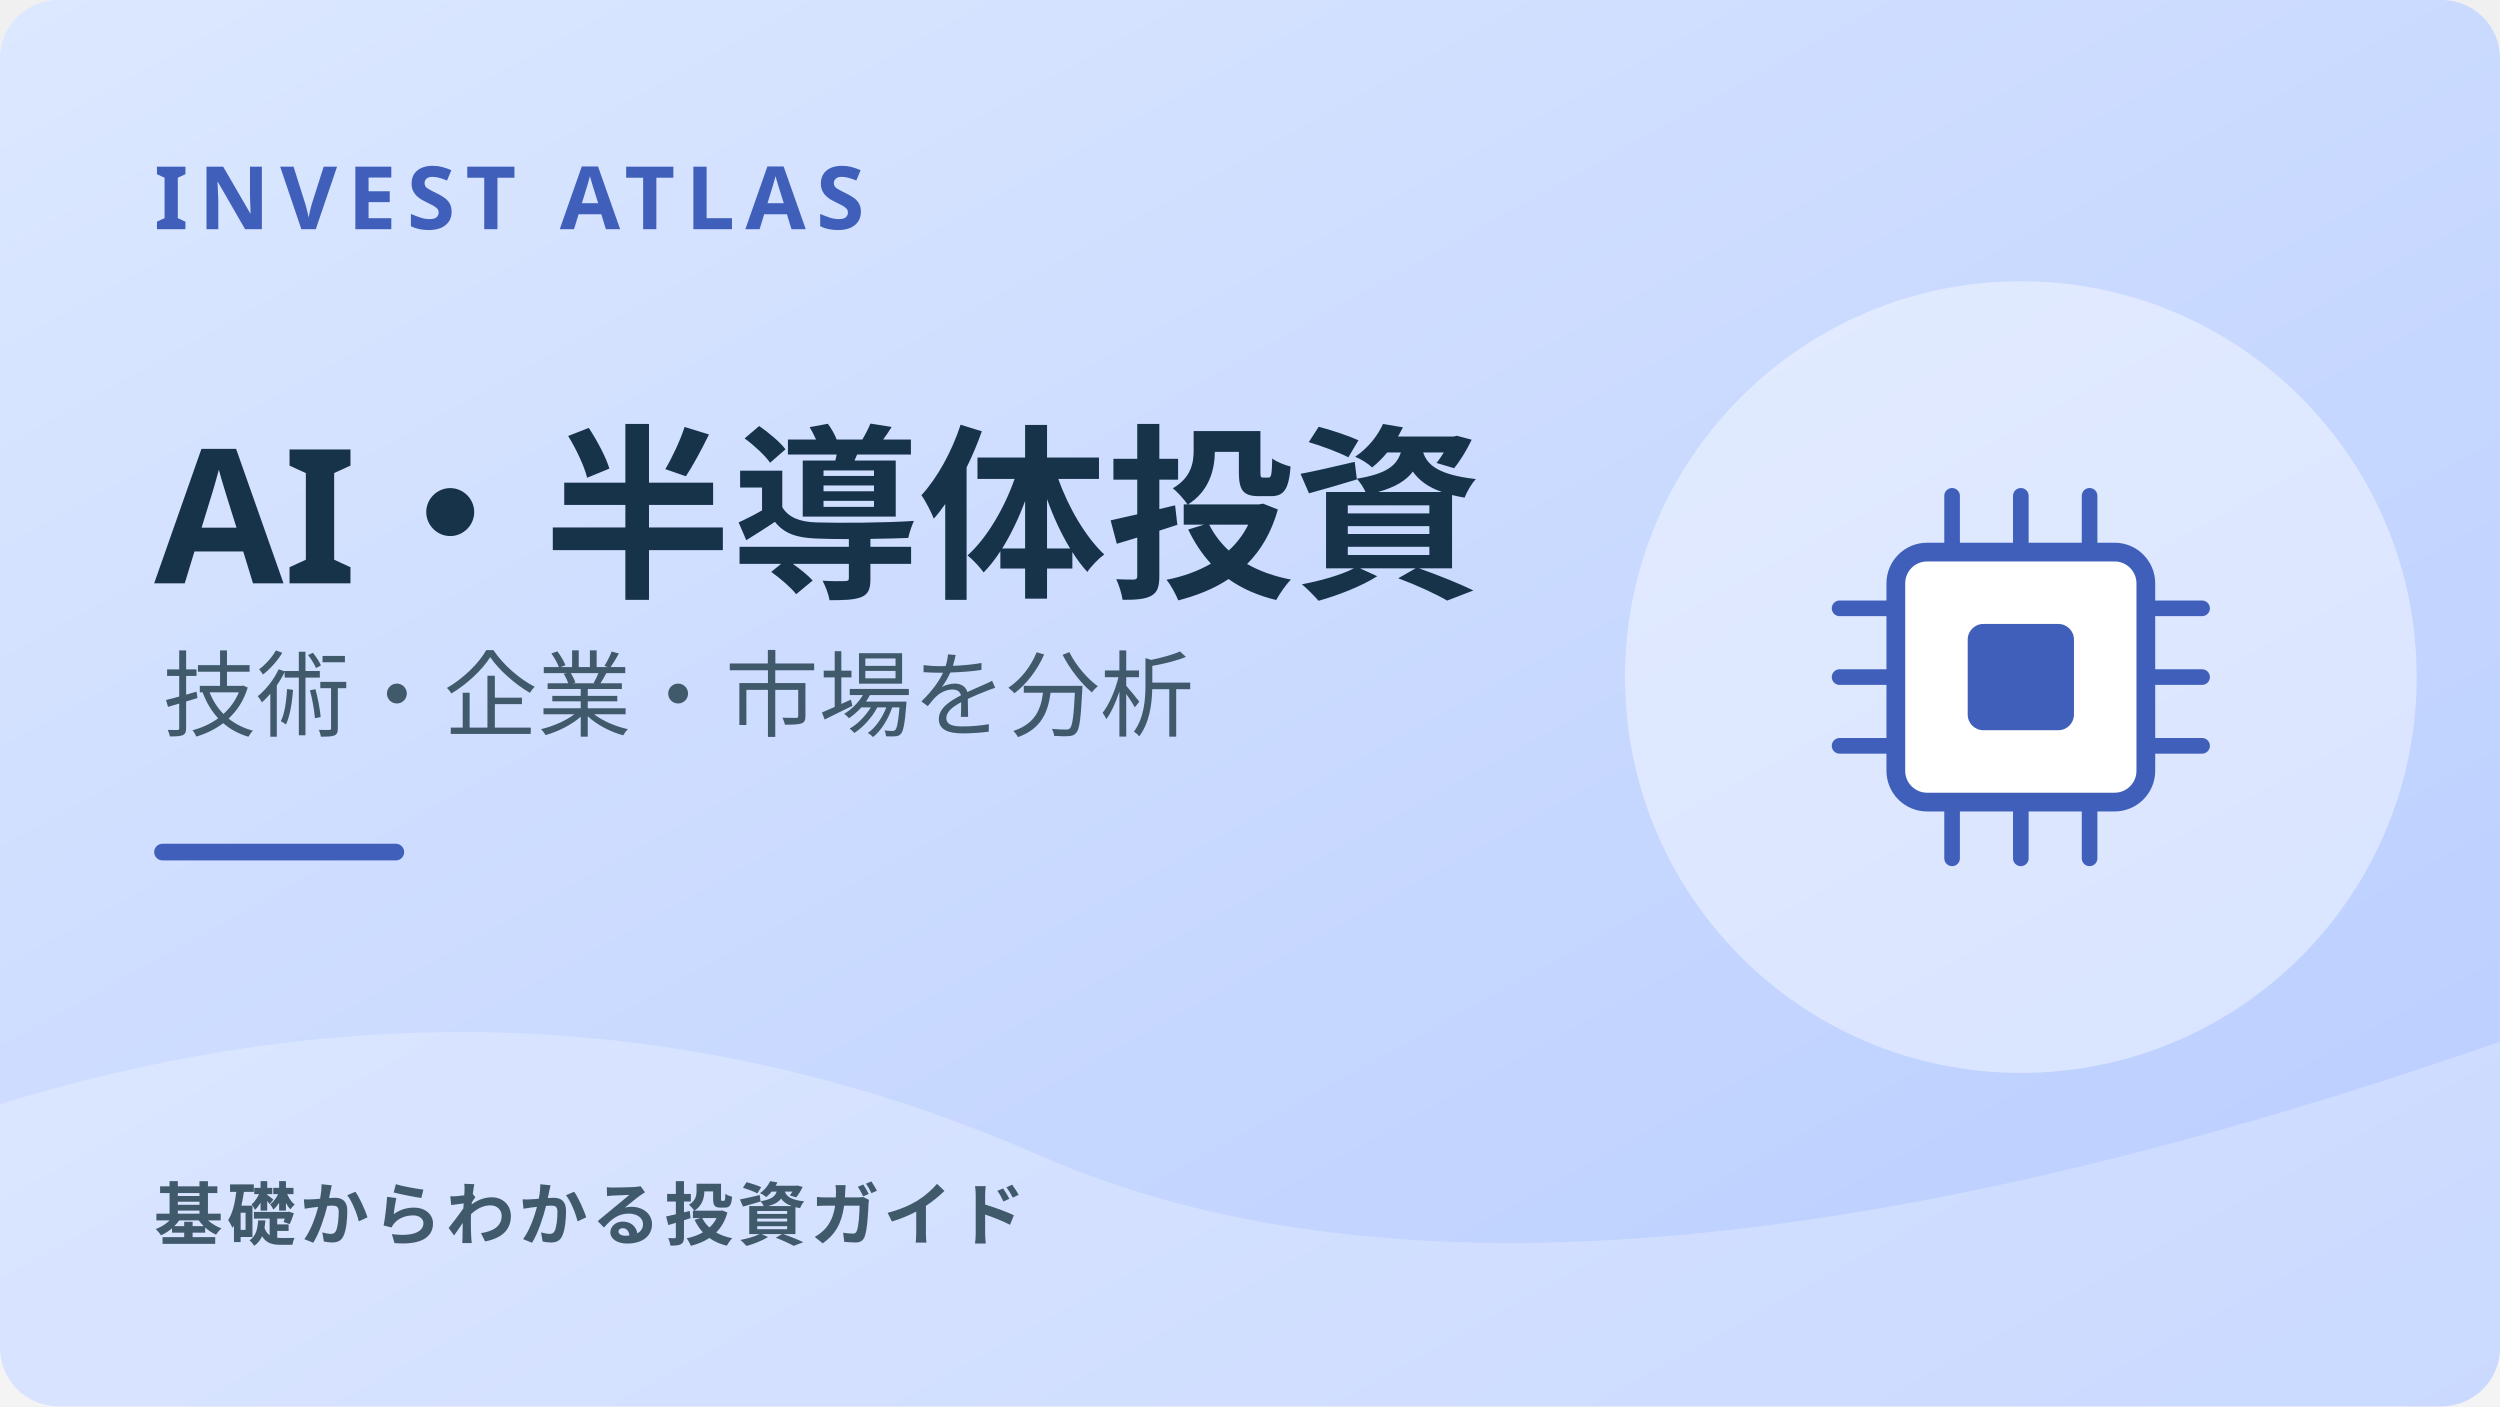
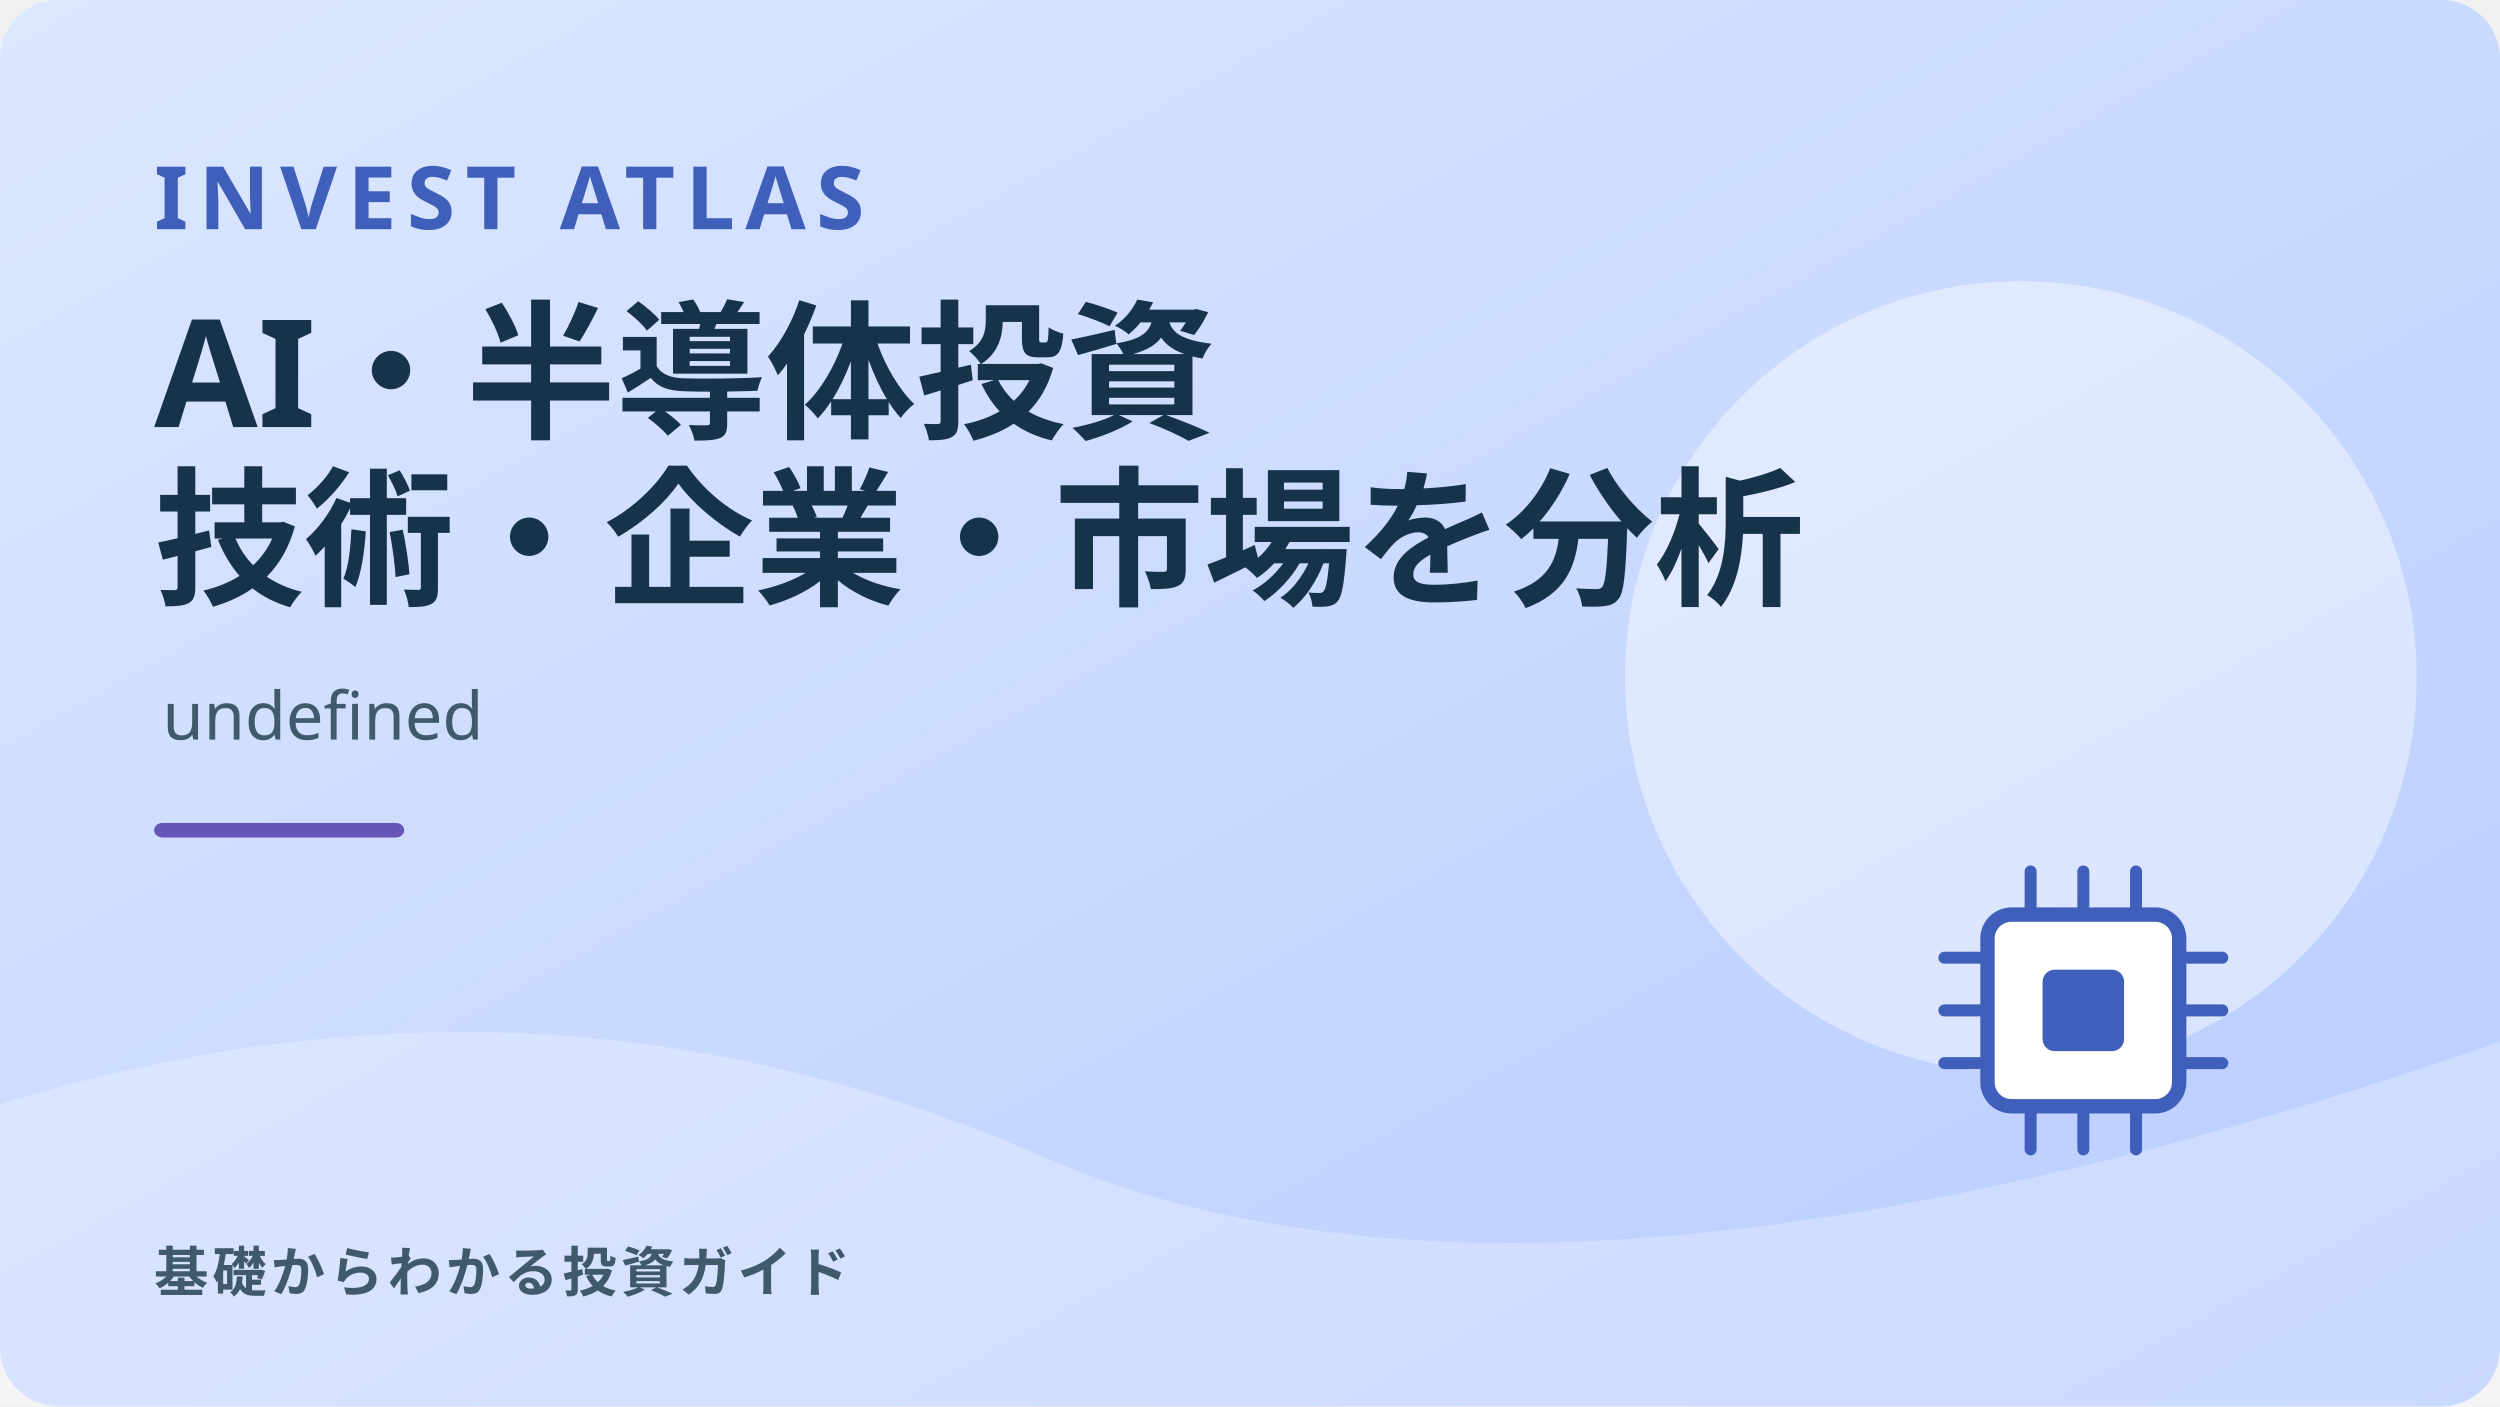
<svg xmlns="http://www.w3.org/2000/svg" width="1200" height="675" viewBox="0 0 1200 675">
  <defs>
    <linearGradient id="g" x1="0" y1="0" x2="1" y2="1">
      <stop stop-color="#dce8ff" />
      <stop offset="1" stop-color="#b8ccff" />
    </linearGradient>
  </defs>
  <rect width="1200" height="675" rx="28" fill="url(#g)" />
  <circle cx="970" cy="325" r="190" fill="#fff" opacity=".42" />
  <path d="M0 530 Q260 450 500 555 T1200 500 V675 H0Z" fill="#fff" opacity=".25" />
  <text x="74" y="110" font-family="system-ui,sans-serif" font-size="42" font-weight="800" letter-spacing="5" fill="#3f5fba">INVEST ATLAS</text>
-   <text x="74" y="280" font-family="system-ui,sans-serif" font-size="90" font-weight="800" fill="#17334a">AI・半導体投資</text>
-   <text x="78" y="350" font-family="system-ui,sans-serif" font-size="45" fill="#405a6b">技術・企業・市場を分析</text>
-   <rect x="74" y="405" width="120" height="8" rx="4" fill="#3f5fba" />
-   <g transform="translate(970 325) scale(1.5)">
+   <text x="74" y="205" font-family="system-ui,sans-serif" font-size="72" font-weight="800" fill="#17334a">AI・半導体投資</text>
+   <text x="74" y="285" font-family="system-ui,sans-serif" font-size="72" font-weight="800" fill="#17334a">技術・企業・市場を分析</text>
+   <text x="78" y="355" font-family="system-ui,sans-serif" font-size="32" fill="#405a6b">undefined</text>
+   <rect x="74" y="395" width="120" height="7" rx="4" fill="#6656b5" />
+   <g transform="translate(1000 485) scale(1.15)">
    <rect x="-40" y="-40" width="80" height="80" rx="10" fill="#fff" stroke="#3f5fba" stroke-width="6" />
    <rect x="-17" y="-17" width="34" height="34" rx="5" fill="#3f5fba" />
    <path d="M-22 -58 V-40 M0 -58 V-40 M22 -58 V-40 M-22 40 V58 M0 40 V58 M22 40 V58 M-58 -22 H-40 M-58 0 H-40 M-58 22 H-40 M40 -22 H58 M40 0 H58 M40 22 H58" stroke="#3f5fba" stroke-width="5" stroke-linecap="round" />
  </g>
-   <text x="74" y="595" font-family="system-ui,sans-serif" font-size="33" font-weight="700" letter-spacing="2" fill="#405a6b">基礎からわかる投資ガイド</text>
+   <text x="74" y="620" font-family="system-ui,sans-serif" font-size="26" font-weight="700" letter-spacing="2" fill="#405a6b">基礎からわかる投資ガイド</text>
</svg>
